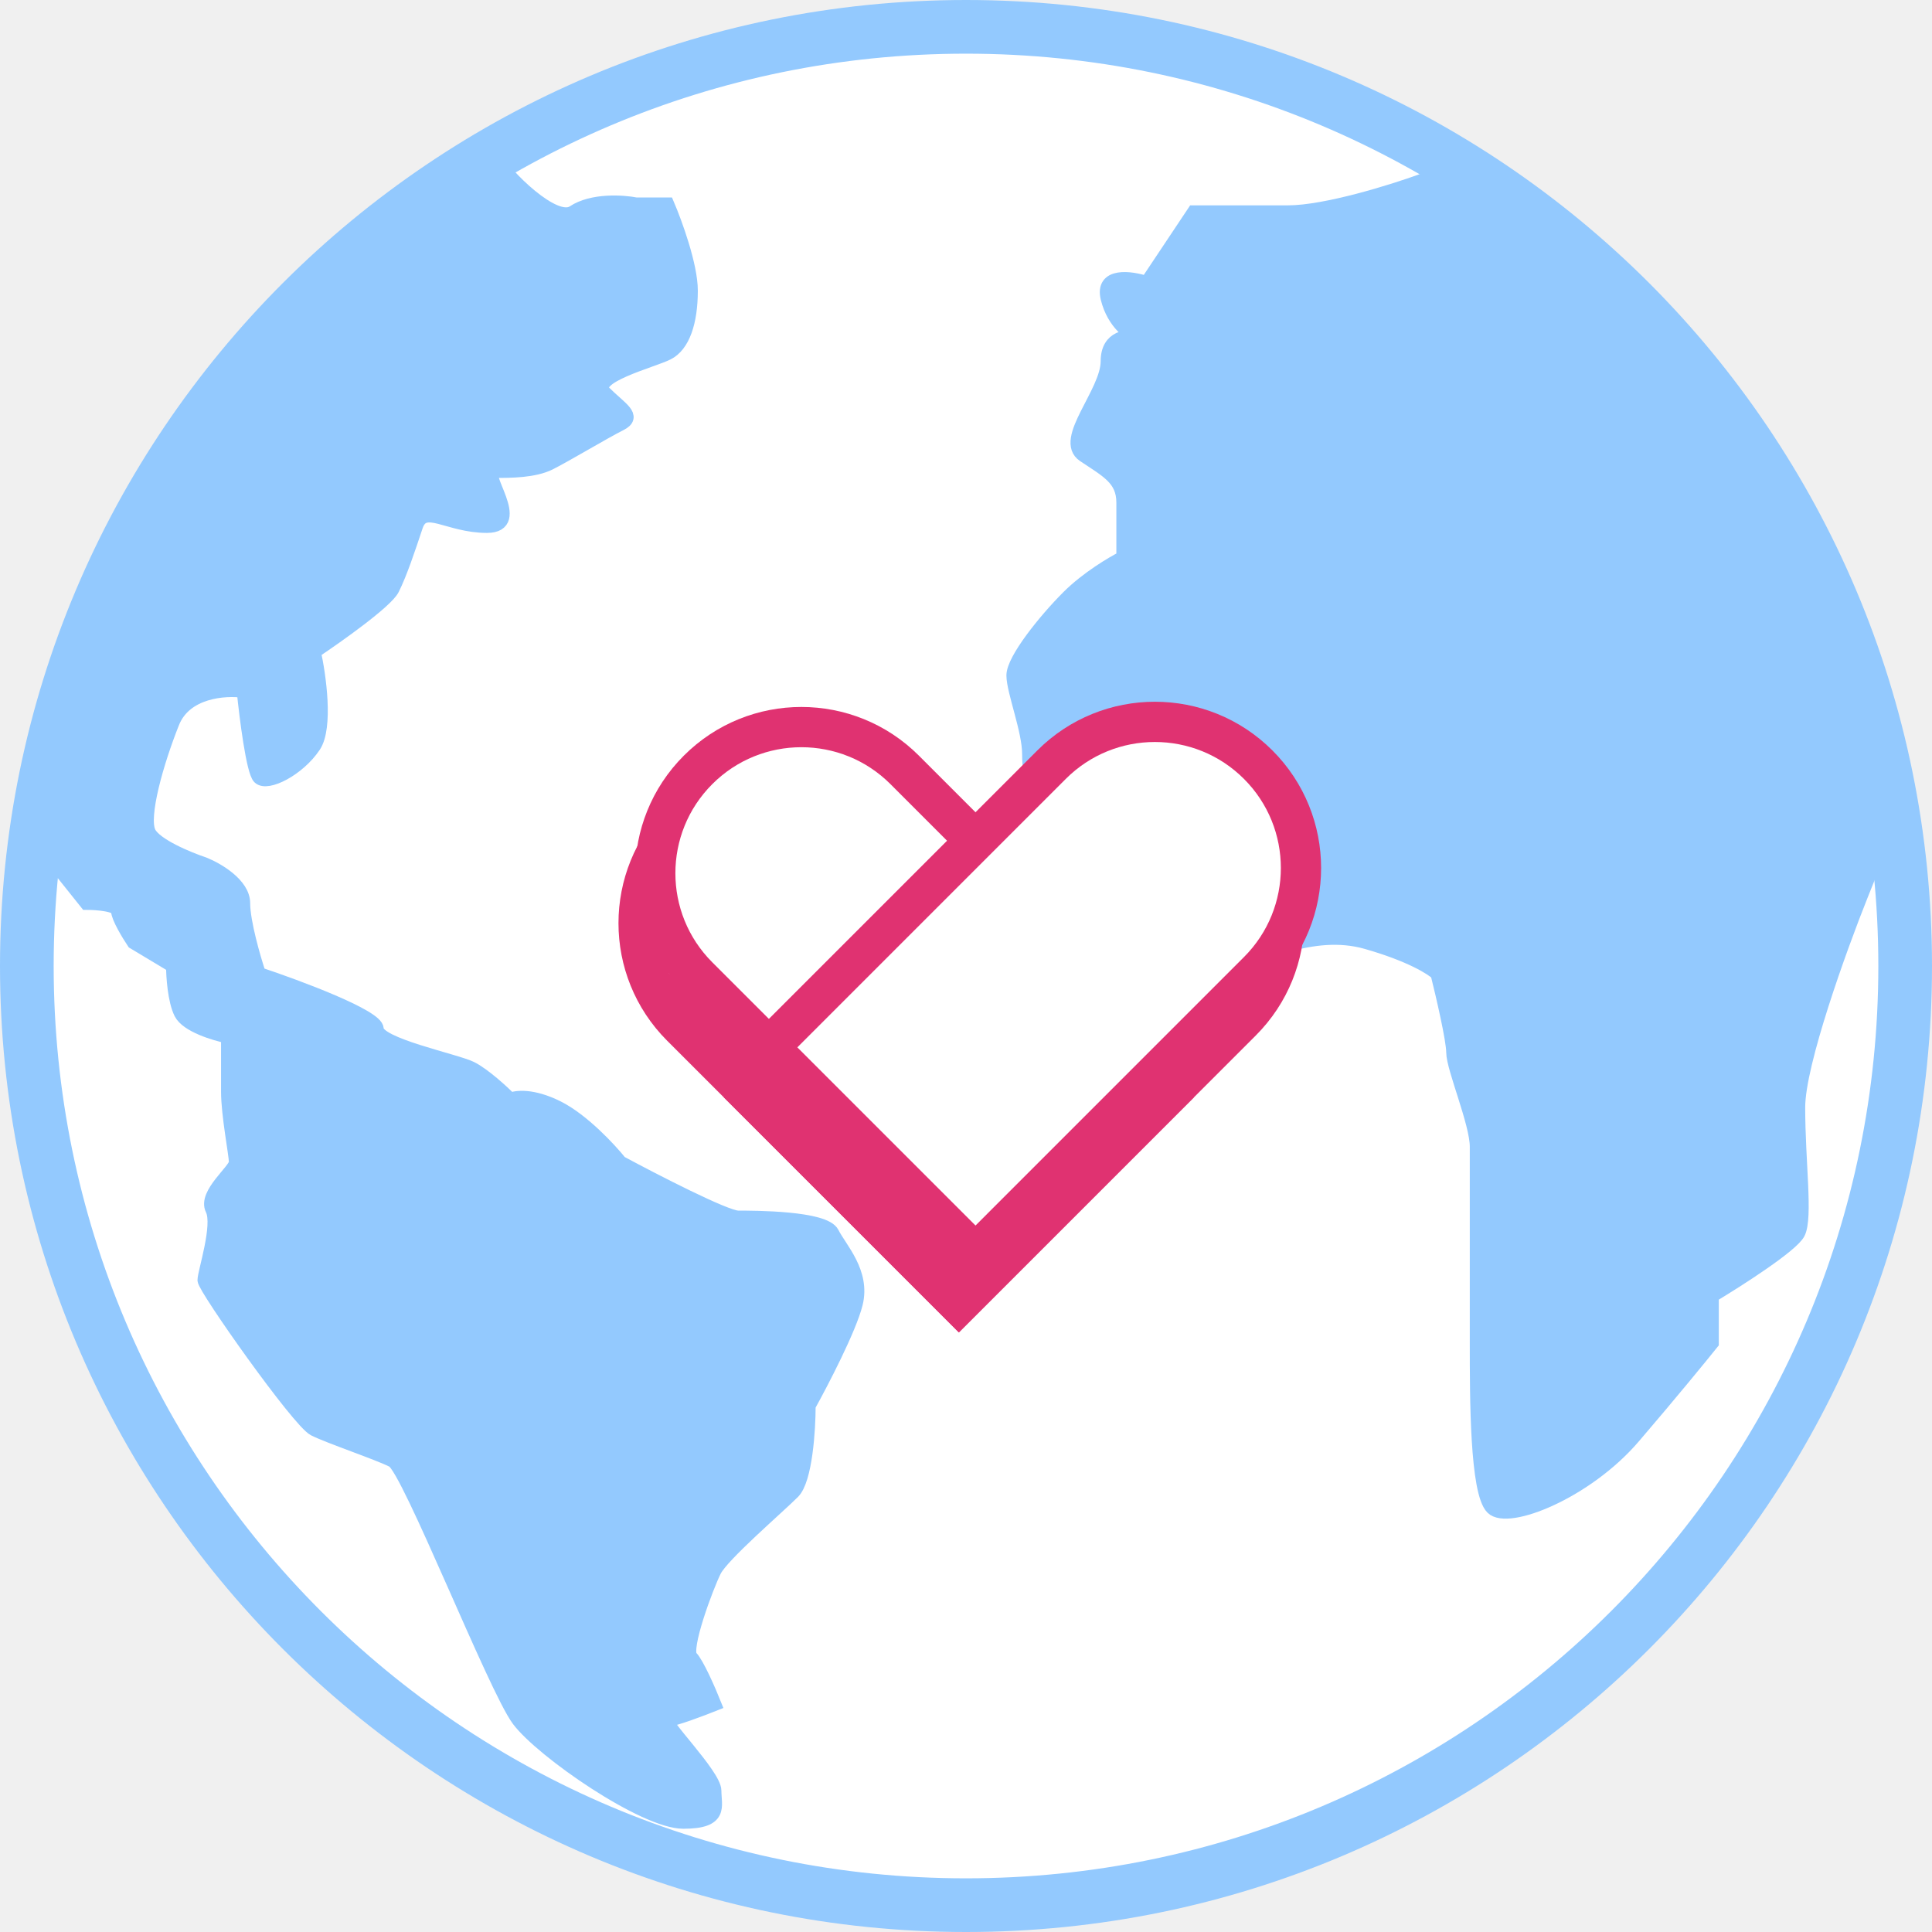
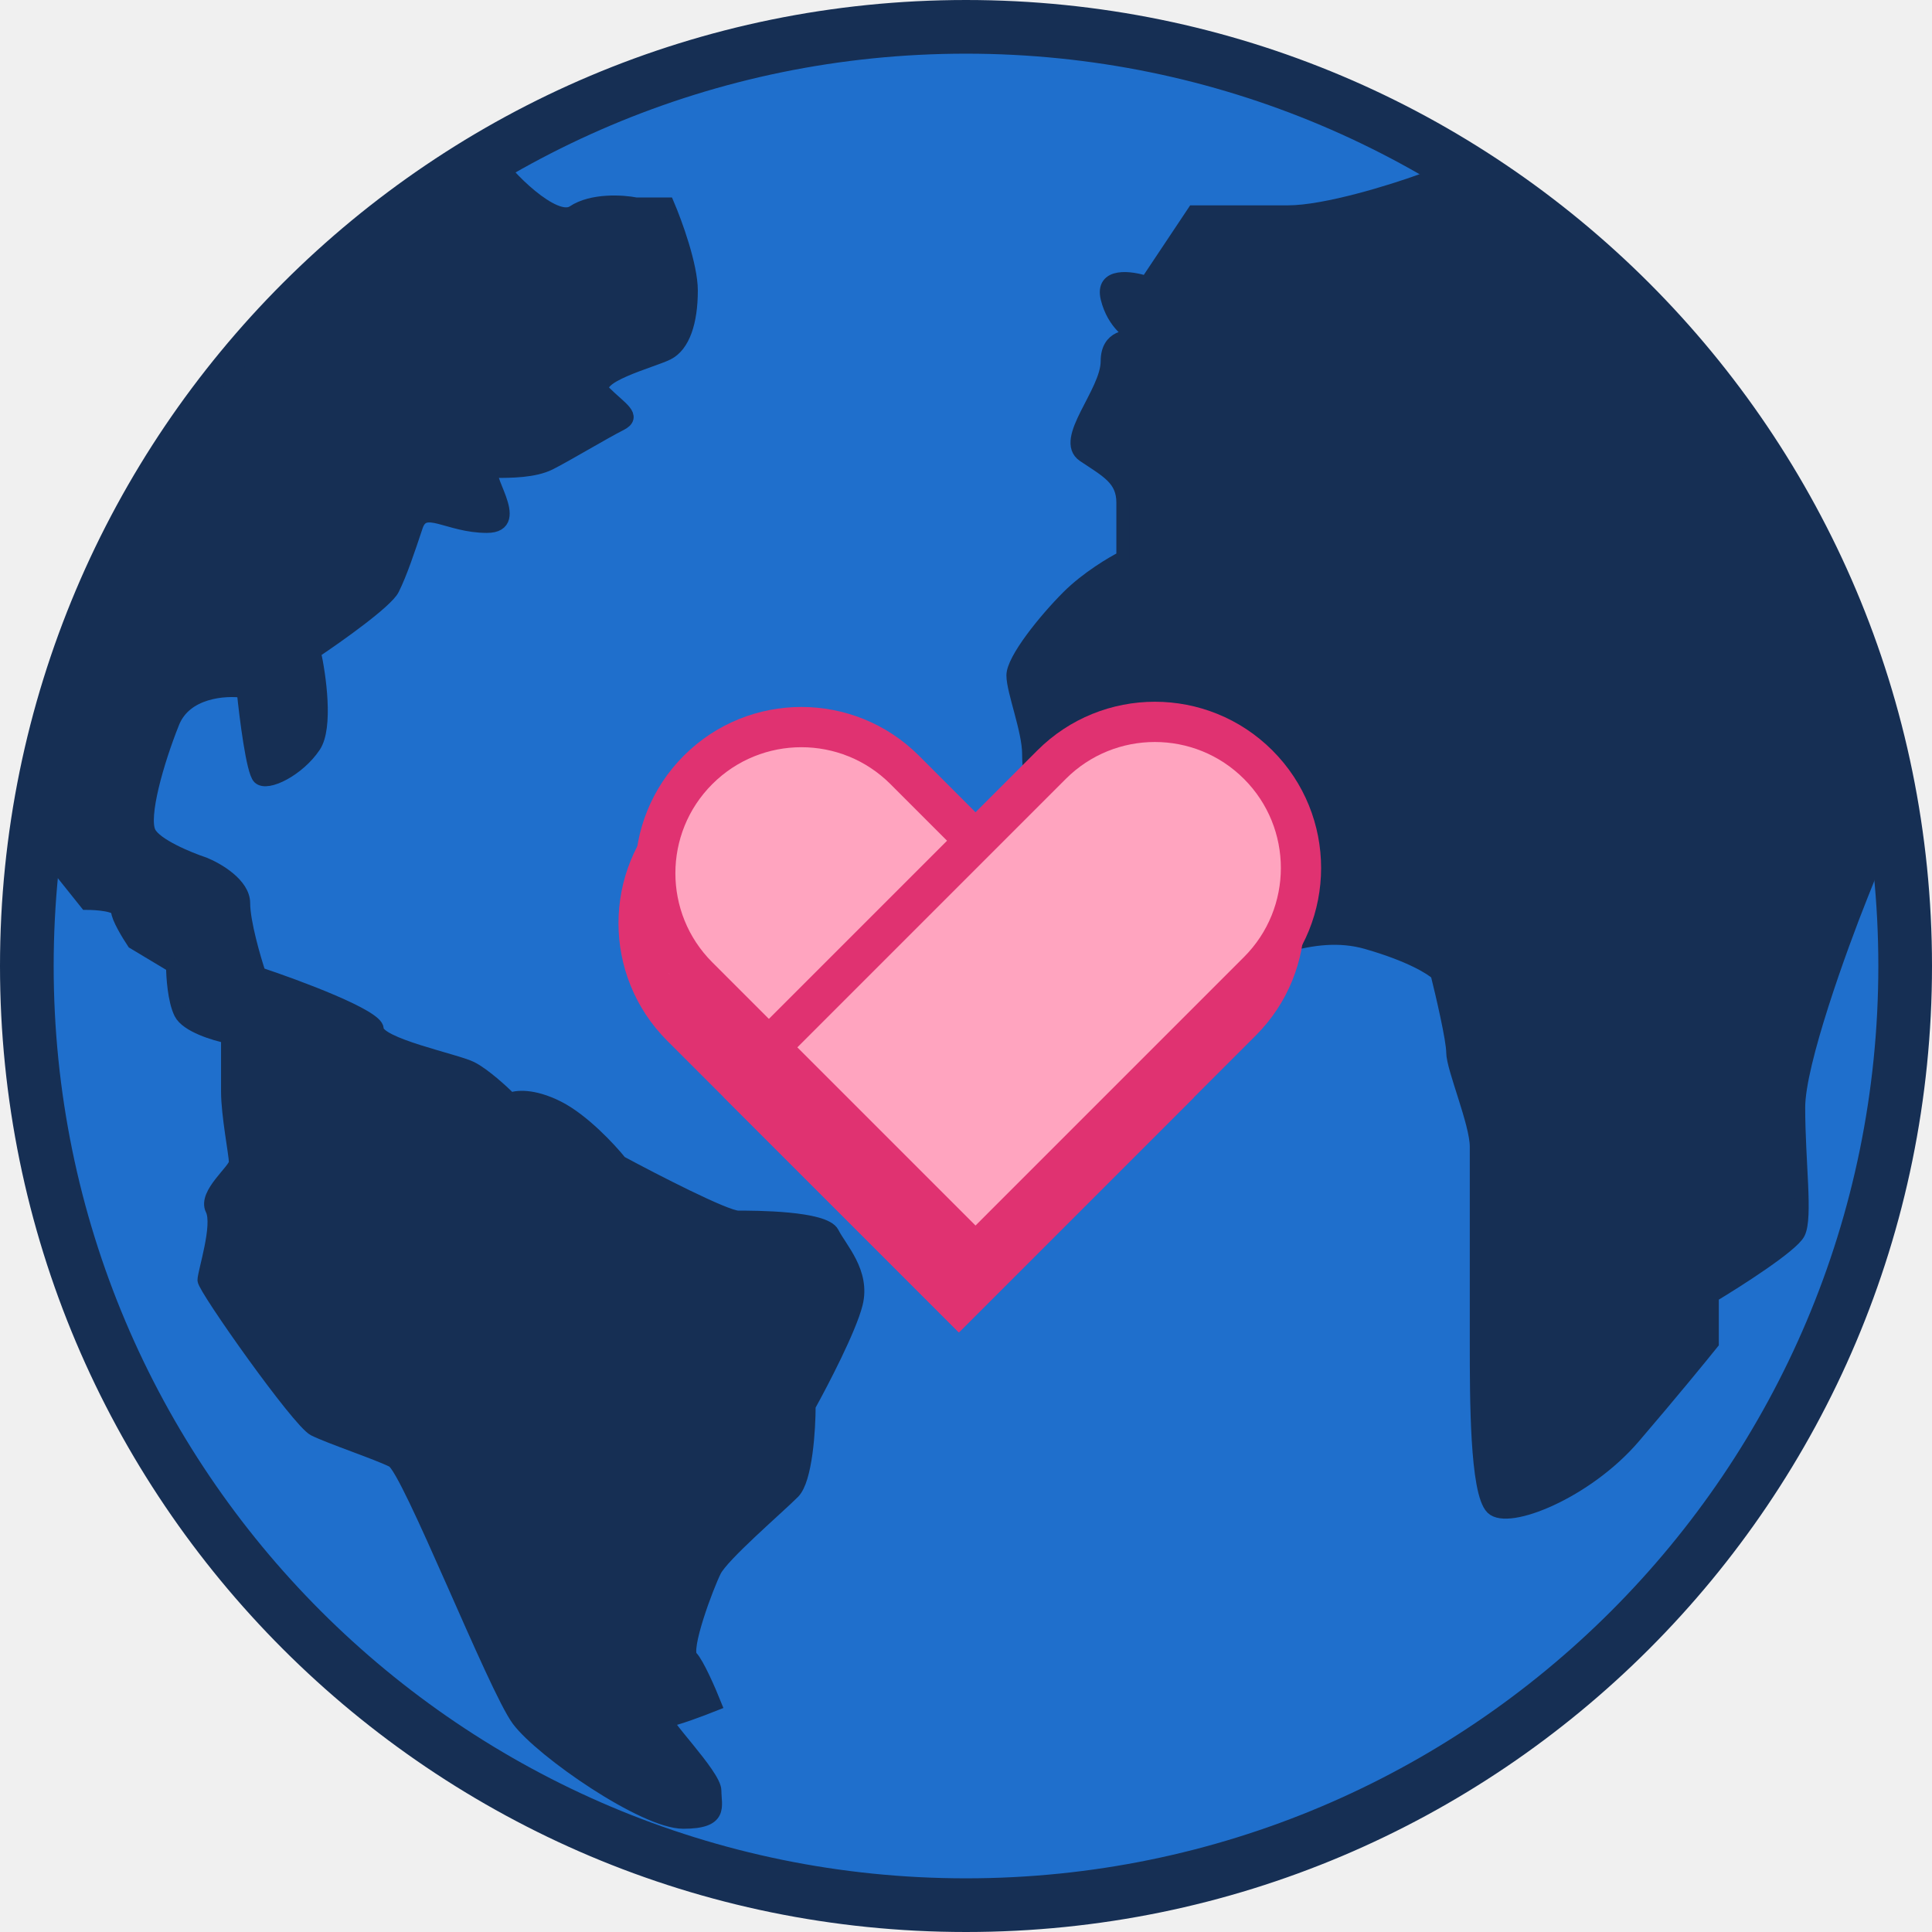
<svg xmlns="http://www.w3.org/2000/svg" width="144" height="144" viewBox="0 0 144 144" fill="none">
-   <circle cx="72" cy="72" r="70" fill="white" stroke="#93C9FE" stroke-width="4" />
-   <path d="M96 15.805C98.81 15.805 103.805 14.244 105.951 13.463H110.049L125.854 29.268L134.049 42.732L141.073 60.878L138.732 66.732C137.171 70.634 134.049 79.258 134.049 82.537C134.049 86.634 134.634 90.732 134.049 91.902C133.58 92.839 129.561 95.415 127.61 96.585V100.098C126.829 101.073 124.566 103.844 121.756 107.122C118.244 111.219 112.39 113.561 111.22 112.39C110.049 111.219 110.049 104.195 110.049 100.098V85.463C110.049 83.707 108.293 79.61 108.293 78.439C108.293 77.502 107.512 74.146 107.122 72.585C106.732 72.195 105.132 71.18 101.854 70.244C97.756 69.073 93.659 71.415 91.317 72C88.976 72.585 88.976 70.244 85.463 70.244C81.951 70.244 78.439 63.219 77.854 62.634C77.268 62.049 76.683 57.951 76.683 56.195C76.683 54.439 75.512 51.512 75.512 50.341C75.512 49.171 77.854 46.244 79.61 44.488C81.015 43.083 82.927 41.951 83.707 41.561V37.463C83.707 35.707 82.537 35.122 80.781 33.951C79.024 32.781 82.537 29.268 82.537 26.927C82.537 25.054 84.098 24.976 84.878 25.171C84.293 24.976 83.005 24.117 82.537 22.244C82.068 20.371 84.293 20.683 85.463 21.073L88.976 15.805H96Z" fill="#93C9FE" stroke="#93C9FE" />
-   <path d="M42.732 15.805C41.327 16.742 37.658 13.066 36.878 11.7C31.415 15.603 21.424 25.288 18.146 28.098C14.049 31.61 9.951 42.147 7.61 44.488C5.737 46.361 4.488 58.537 4.098 64.39L6.439 67.317C7.219 67.317 8.78 67.434 8.78 67.903C8.78 68.371 9.561 69.659 9.951 70.244L12.878 72C12.878 72.781 12.995 74.576 13.463 75.512C13.932 76.449 16 77.073 16.976 77.269V81.366C16.976 83.122 17.561 86.049 17.561 86.634C17.561 87.22 15.22 88.976 15.805 90.147C16.39 91.317 15.22 94.829 15.22 95.415C15.22 96 22.244 105.951 23.415 106.537C24.585 107.122 28.098 108.293 29.268 108.878C30.439 109.464 36.878 125.854 38.634 128.195C40.39 130.537 48 135.805 50.927 135.805C53.854 135.805 53.268 134.634 53.268 133.464C53.268 132.293 49.171 128.195 49.756 128.195C50.224 128.195 52.293 127.415 53.268 127.025C52.878 126.049 51.98 123.981 51.512 123.512C50.927 122.927 52.683 118.244 53.268 117.073C53.854 115.903 57.951 112.39 59.122 111.22C60.059 110.283 60.293 106.537 60.293 104.781C61.268 103.025 63.337 99.044 63.805 97.171C64.39 94.829 62.634 93.073 62.049 91.903C61.463 90.732 56.195 90.732 55.024 90.732C54.088 90.732 48.781 88 46.244 86.634C45.463 85.659 43.434 83.473 41.561 82.537C39.688 81.6 38.439 81.756 38.049 81.951C37.463 81.366 36.059 80.078 35.122 79.61C33.951 79.025 28.098 77.854 28.098 76.683C28.098 75.746 22.244 73.561 19.317 72.586C18.927 71.415 18.146 68.722 18.146 67.317C18.146 65.912 16.195 64.781 15.22 64.39C14.049 64 11.59 62.986 11.122 62.049C10.537 60.878 11.707 56.781 12.878 53.854C13.815 51.512 16.78 51.317 18.146 51.512C18.341 53.464 18.849 57.483 19.317 57.951C19.902 58.537 22.244 57.366 23.415 55.61C24.351 54.205 23.805 50.342 23.415 48.586C25.171 47.415 28.8 44.839 29.268 43.903C29.854 42.732 30.439 40.976 31.024 39.22C31.61 37.464 33.366 39.22 36.293 39.22C39.219 39.22 35.707 35.122 36.878 35.122C38.049 35.122 39.805 35.122 40.976 34.537C42.146 33.951 45.073 32.195 46.244 31.61C47.415 31.025 46.244 30.439 45.073 29.268C43.902 28.098 48.585 26.927 49.756 26.342C50.927 25.756 51.512 24 51.512 21.659C51.512 19.786 50.341 16.586 49.756 15.22H47.415C46.439 15.025 44.137 14.868 42.732 15.805Z" fill="#93C9FE" stroke="#93C9FE" />
-   <path d="M50.787 61.108C55.04 56.855 61.936 56.855 66.189 61.108L86.869 81.788L71.468 97.189L50.787 76.509C46.535 72.256 46.535 65.361 50.787 61.108Z" fill="white" stroke="#E03271" stroke-width="3" />
-   <path d="M92.537 60.718C96.79 64.971 96.79 71.867 92.537 76.12L71.468 97.189L56.066 81.788L77.136 60.718C81.389 56.465 88.284 56.465 92.537 60.718Z" fill="#0078E8" stroke="#E03271" stroke-width="3" />
-   <path d="M52.029 57.383C56.282 53.13 63.177 53.13 67.43 57.383L88.11 78.064L72.709 93.465L52.029 72.785C47.776 68.532 47.776 61.636 52.029 57.383Z" fill="white" stroke="#E03271" stroke-width="3" />
-   <path d="M93.778 56.994C98.031 61.247 98.031 68.142 93.778 72.395L72.709 93.465L57.308 78.064L78.377 56.994C82.63 52.741 89.525 52.741 93.778 56.994Z" fill="white" stroke="#E03271" stroke-width="3" />
+   <circle cx="72" cy="72" r="70" fill="#1F6FCC" stroke="#162F54" stroke-width="4" />
+   <path d="M96 15.805C98.81 15.805 103.805 14.244 105.951 13.463H110.049L125.854 29.268L134.049 42.732L141.073 60.878L138.732 66.732C137.171 70.634 134.049 79.258 134.049 82.537C134.049 86.634 134.634 90.732 134.049 91.902C133.58 92.839 129.561 95.415 127.61 96.585V100.098C126.829 101.073 124.566 103.844 121.756 107.122C118.244 111.219 112.39 113.561 111.22 112.39C110.049 111.219 110.049 104.195 110.049 100.098V85.463C110.049 83.707 108.293 79.61 108.293 78.439C108.293 77.502 107.512 74.146 107.122 72.585C106.732 72.195 105.132 71.18 101.854 70.244C97.756 69.073 93.659 71.415 91.317 72C88.976 72.585 88.976 70.244 85.463 70.244C81.951 70.244 78.439 63.219 77.854 62.634C77.268 62.049 76.683 57.951 76.683 56.195C76.683 54.439 75.512 51.512 75.512 50.341C75.512 49.171 77.854 46.244 79.61 44.488C81.015 43.083 82.927 41.951 83.707 41.561V37.463C83.707 35.707 82.537 35.122 80.781 33.951C79.024 32.781 82.537 29.268 82.537 26.927C82.537 25.054 84.098 24.976 84.878 25.171C84.293 24.976 83.005 24.117 82.537 22.244C82.068 20.371 84.293 20.683 85.463 21.073L88.976 15.805H96Z" fill="#162F54" stroke="#162F54" />
+   <path d="M42.732 15.805C41.327 16.742 37.658 13.066 36.878 11.7C31.415 15.603 21.424 25.288 18.146 28.098C14.049 31.61 9.951 42.147 7.61 44.488C5.737 46.361 4.488 58.537 4.098 64.39L6.439 67.317C7.219 67.317 8.78 67.434 8.78 67.903C8.78 68.371 9.561 69.659 9.951 70.244L12.878 72C12.878 72.781 12.995 74.576 13.463 75.512C13.932 76.449 16 77.073 16.976 77.269V81.366C16.976 83.122 17.561 86.049 17.561 86.634C17.561 87.22 15.22 88.976 15.805 90.147C16.39 91.317 15.22 94.829 15.22 95.415C15.22 96 22.244 105.951 23.415 106.537C24.585 107.122 28.098 108.293 29.268 108.878C30.439 109.464 36.878 125.854 38.634 128.195C40.39 130.537 48 135.805 50.927 135.805C53.854 135.805 53.268 134.634 53.268 133.464C53.268 132.293 49.171 128.195 49.756 128.195C50.224 128.195 52.293 127.415 53.268 127.025C52.878 126.049 51.98 123.981 51.512 123.512C50.927 122.927 52.683 118.244 53.268 117.073C53.854 115.903 57.951 112.39 59.122 111.22C60.059 110.283 60.293 106.537 60.293 104.781C61.268 103.025 63.337 99.044 63.805 97.171C64.39 94.829 62.634 93.073 62.049 91.903C61.463 90.732 56.195 90.732 55.024 90.732C54.088 90.732 48.781 88 46.244 86.634C45.463 85.659 43.434 83.473 41.561 82.537C39.688 81.6 38.439 81.756 38.049 81.951C37.463 81.366 36.059 80.078 35.122 79.61C33.951 79.025 28.098 77.854 28.098 76.683C28.098 75.746 22.244 73.561 19.317 72.586C18.927 71.415 18.146 68.722 18.146 67.317C18.146 65.912 16.195 64.781 15.22 64.39C14.049 64 11.59 62.986 11.122 62.049C10.537 60.878 11.707 56.781 12.878 53.854C13.815 51.512 16.78 51.317 18.146 51.512C18.341 53.464 18.849 57.483 19.317 57.951C19.902 58.537 22.244 57.366 23.415 55.61C24.351 54.205 23.805 50.342 23.415 48.586C25.171 47.415 28.8 44.839 29.268 43.903C29.854 42.732 30.439 40.976 31.024 39.22C31.61 37.464 33.366 39.22 36.293 39.22C39.219 39.22 35.707 35.122 36.878 35.122C38.049 35.122 39.805 35.122 40.976 34.537C42.146 33.951 45.073 32.195 46.244 31.61C47.415 31.025 46.244 30.439 45.073 29.268C43.902 28.098 48.585 26.927 49.756 26.342C50.927 25.756 51.512 24 51.512 21.659C51.512 19.786 50.341 16.586 49.756 15.22H47.415C46.439 15.025 44.137 14.868 42.732 15.805Z" fill="#162F54" stroke="#162F54" />
+   <path d="M50.788 61.108C55.041 56.855 61.936 56.855 66.189 61.108L86.869 81.788L71.468 97.189L50.788 76.509C46.535 72.256 46.535 65.361 50.788 61.108Z" fill="#FFA4BF" stroke="#E03271" stroke-width="3" />
+   <path d="M92.537 60.718C96.79 64.971 96.79 71.867 92.537 76.12L71.468 97.189L56.067 81.788L77.136 60.718C81.389 56.465 88.284 56.465 92.537 60.718Z" fill="#99CEFF" stroke="#E03271" stroke-width="3" />
+   <path d="M52.029 57.383C56.282 53.13 63.177 53.13 67.43 57.383L88.11 78.064L72.709 93.465L52.029 72.785C47.776 68.532 47.776 61.636 52.029 57.383Z" fill="#FFA4BF" stroke="#E03271" stroke-width="3" />
+   <path d="M93.778 56.994C98.031 61.247 98.031 68.142 93.778 72.395L72.709 93.465L57.308 78.064L78.377 56.994C82.63 52.741 89.525 52.741 93.778 56.994Z" fill="#FFA4BF" stroke="#E03271" stroke-width="3" />
  <path d="M50 72.5L72 95" stroke="#E03271" stroke-width="2" />
</svg>
